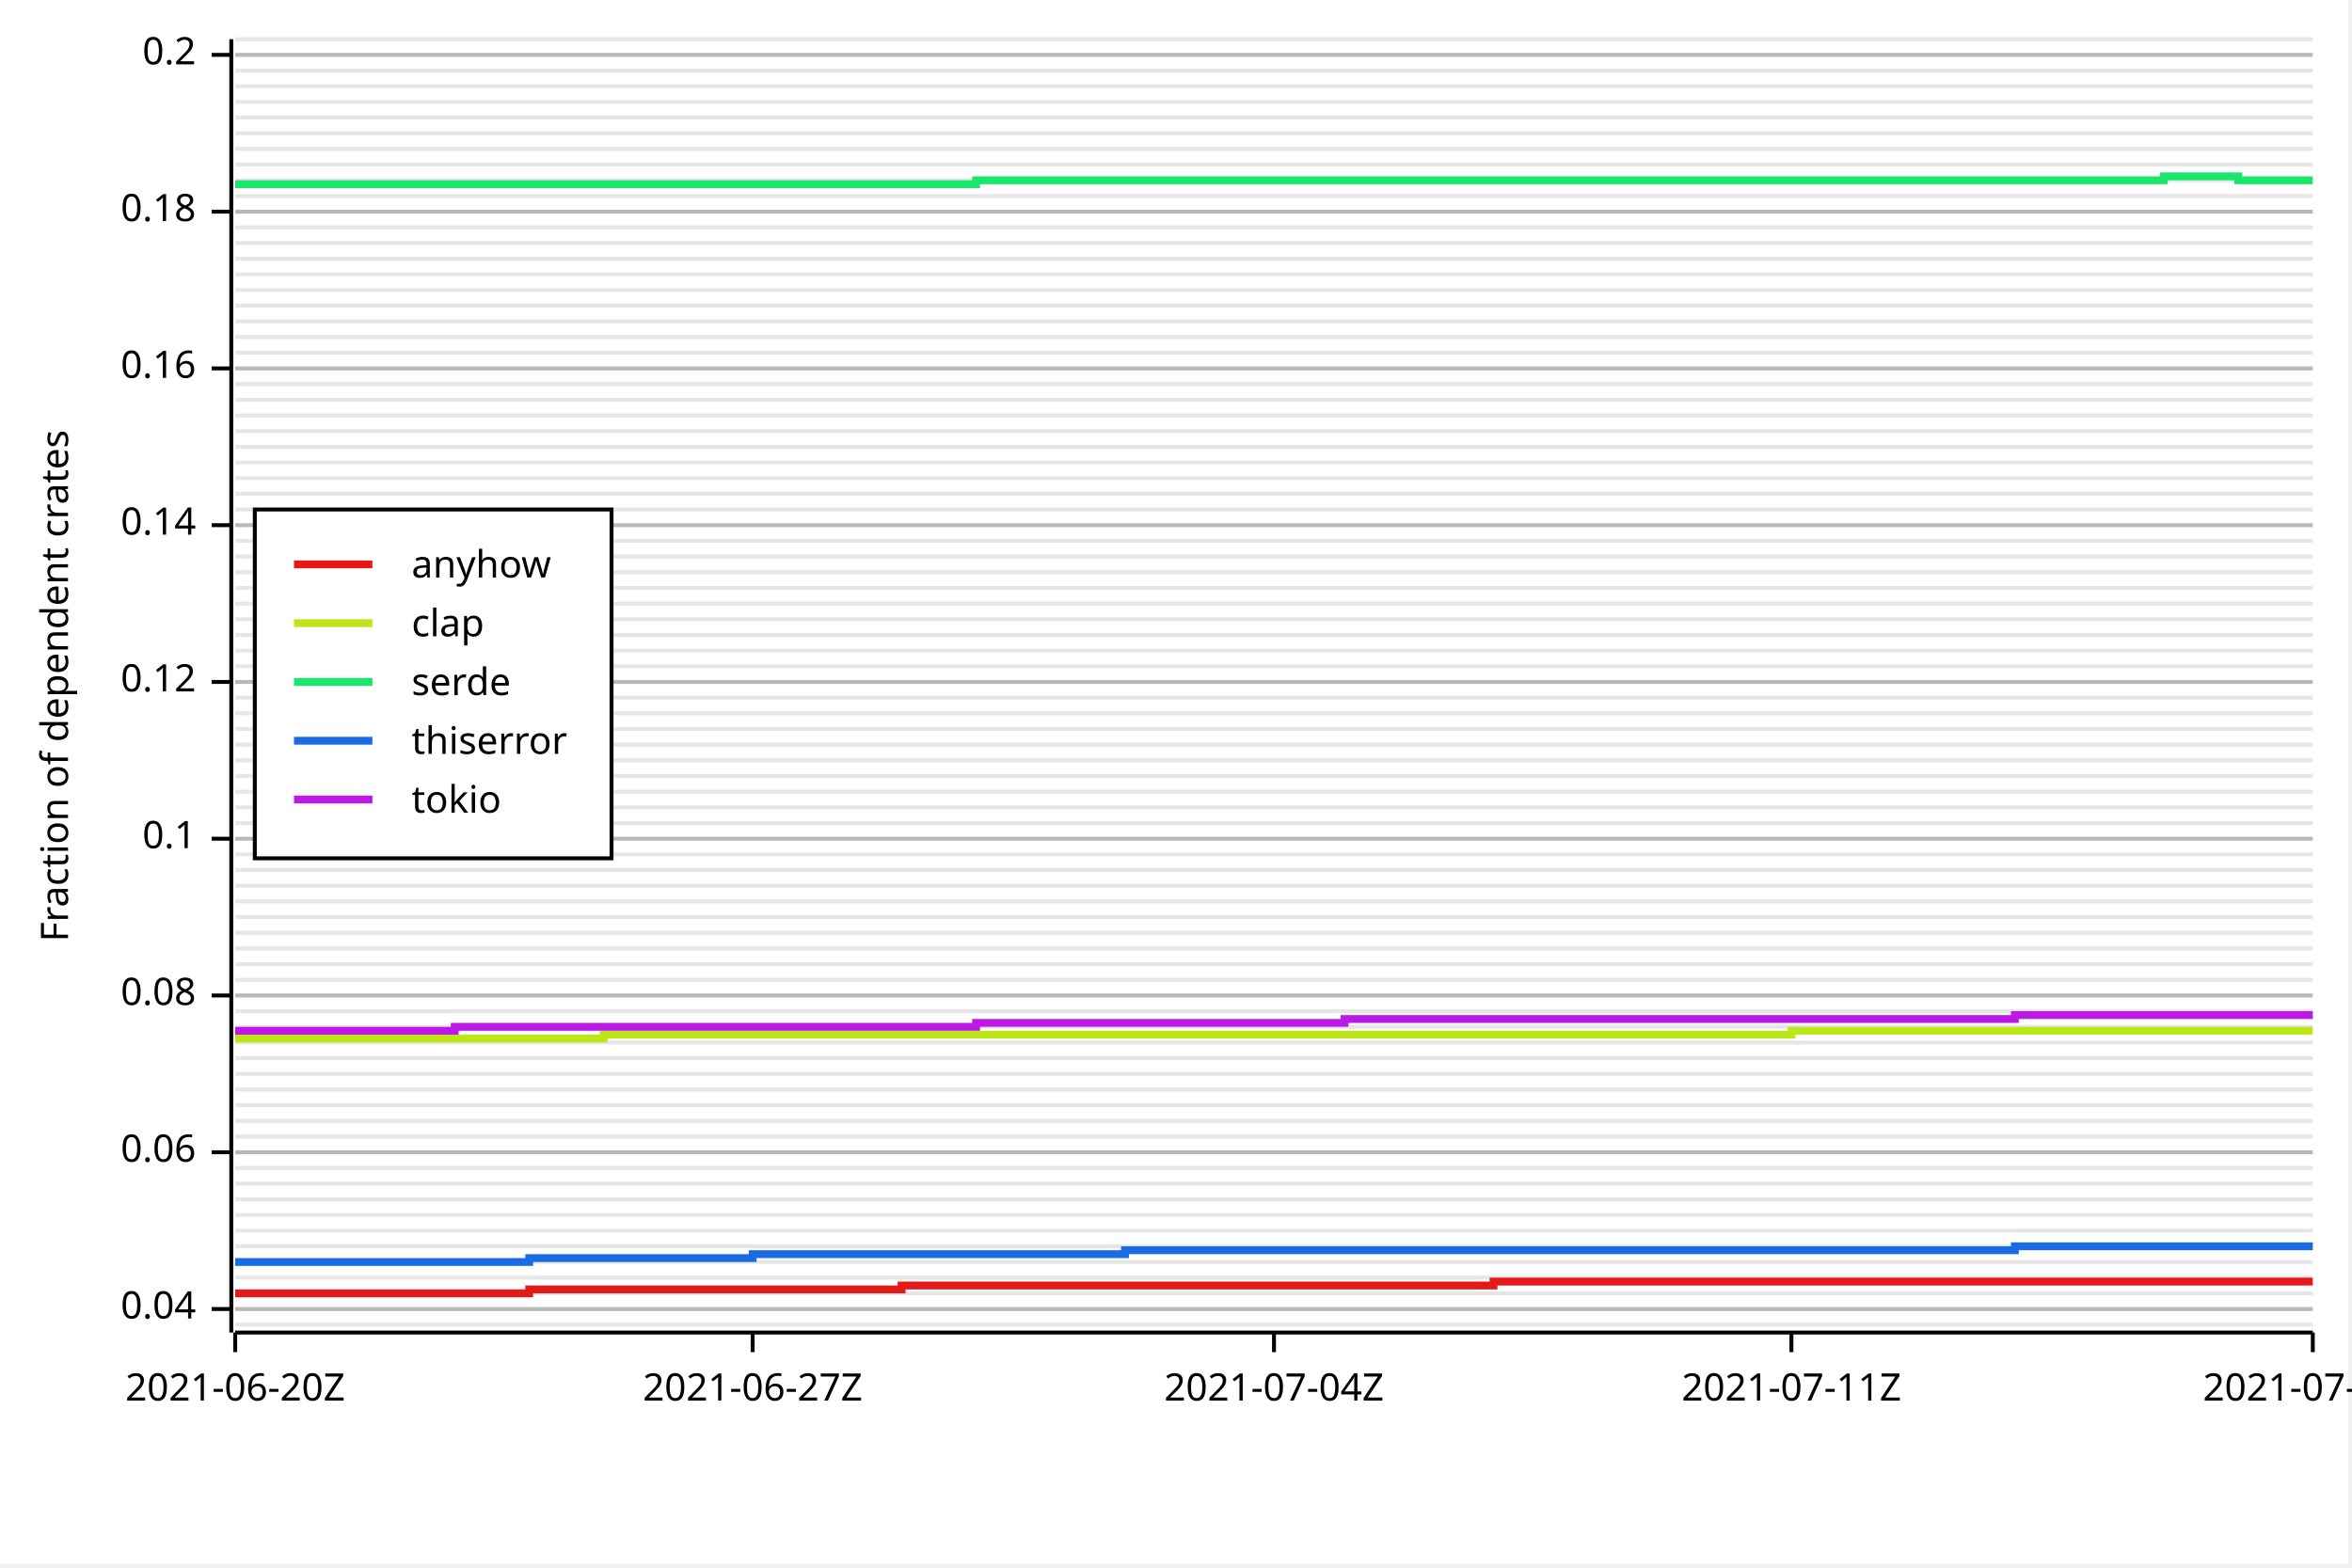
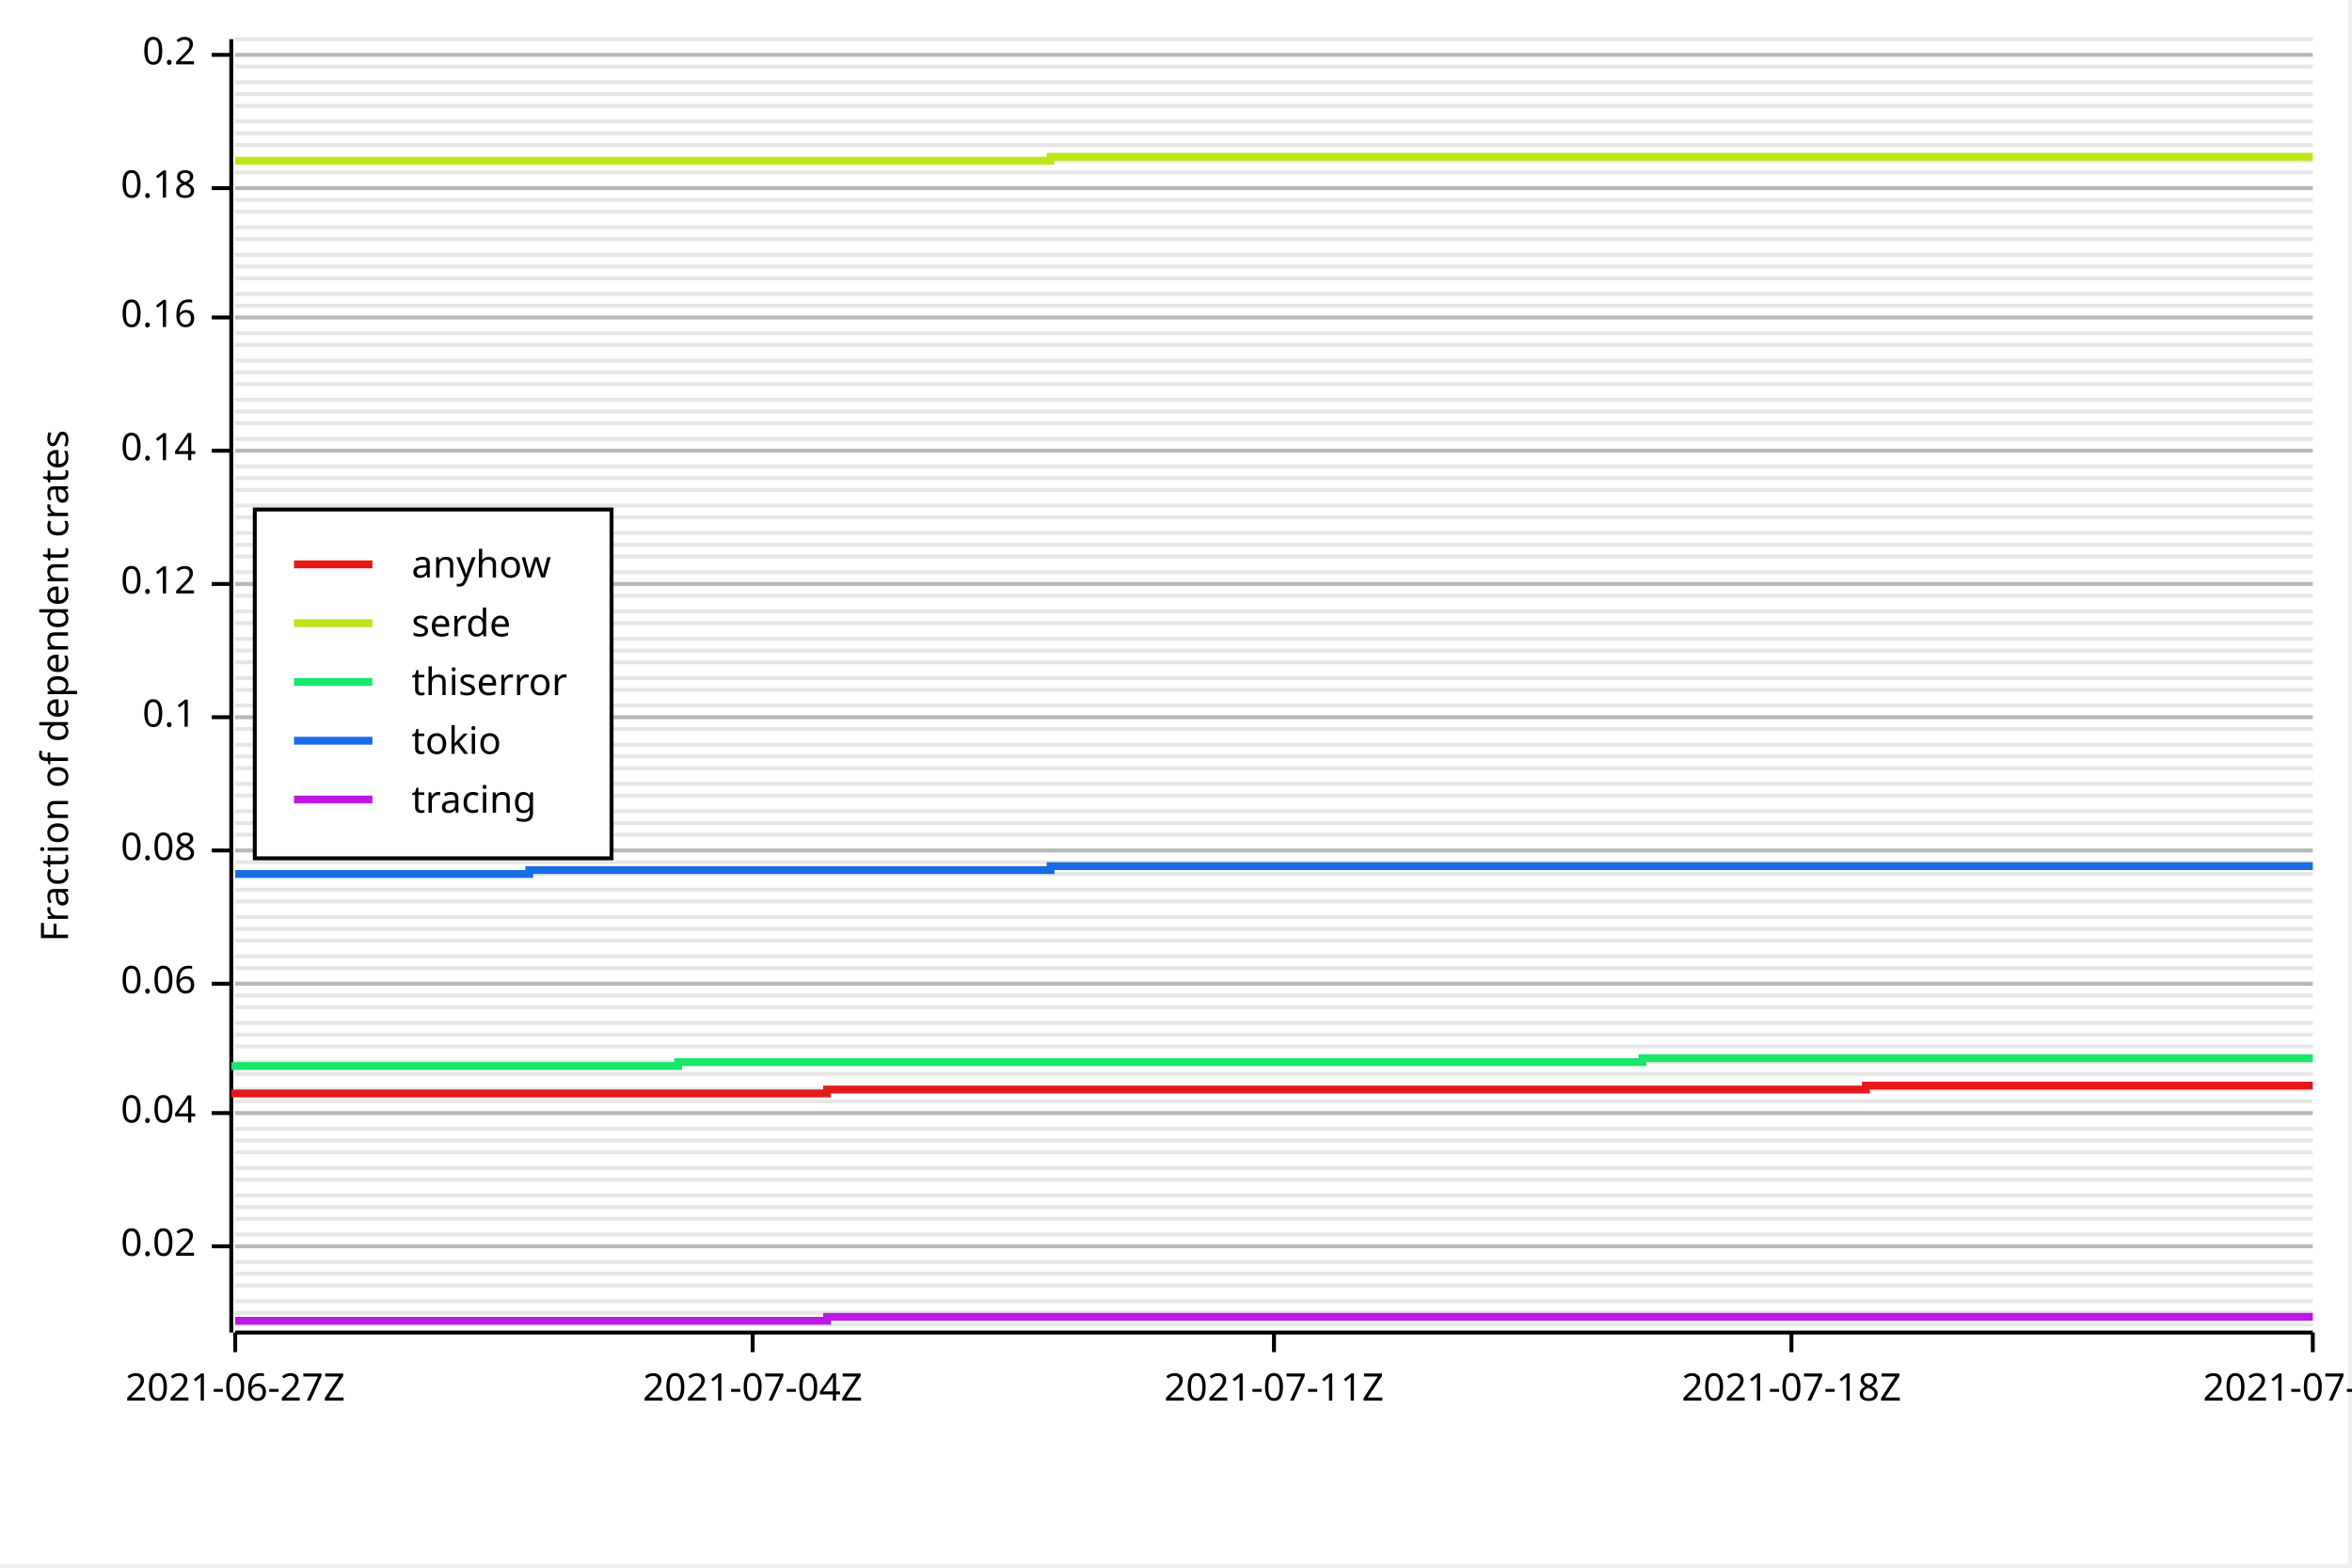
<svg xmlns="http://www.w3.org/2000/svg" width="600" height="400" viewBox="0 0 600 400">
  <rect x="0" y="0" width="599" height="399" opacity="1" fill="#FFFFFF" stroke="none" />
  <line opacity="0.1" stroke="#000000" stroke-width="1" x1="60" y1="338" x2="590" y2="338" />
-   <line opacity="0.1" stroke="#000000" stroke-width="1" x1="60" y1="334" x2="590" y2="334" />
-   <line opacity="0.1" stroke="#000000" stroke-width="1" x1="60" y1="330" x2="590" y2="330" />
-   <line opacity="0.1" stroke="#000000" stroke-width="1" x1="60" y1="326" x2="590" y2="326" />
+   <line opacity="0.1" stroke="#000000" stroke-width="1" x1="60" y1="335" x2="590" y2="335" />
+   <line opacity="0.1" stroke="#000000" stroke-width="1" x1="60" y1="332" x2="590" y2="332" />
+   <line opacity="0.1" stroke="#000000" stroke-width="1" x1="60" y1="328" x2="590" y2="328" />
+   <line opacity="0.1" stroke="#000000" stroke-width="1" x1="60" y1="325" x2="590" y2="325" />
  <line opacity="0.1" stroke="#000000" stroke-width="1" x1="60" y1="322" x2="590" y2="322" />
  <line opacity="0.1" stroke="#000000" stroke-width="1" x1="60" y1="318" x2="590" y2="318" />
-   <line opacity="0.1" stroke="#000000" stroke-width="1" x1="60" y1="314" x2="590" y2="314" />
-   <line opacity="0.1" stroke="#000000" stroke-width="1" x1="60" y1="310" x2="590" y2="310" />
-   <line opacity="0.1" stroke="#000000" stroke-width="1" x1="60" y1="306" x2="590" y2="306" />
-   <line opacity="0.1" stroke="#000000" stroke-width="1" x1="60" y1="302" x2="590" y2="302" />
+   <line opacity="0.1" stroke="#000000" stroke-width="1" x1="60" y1="315" x2="590" y2="315" />
+   <line opacity="0.1" stroke="#000000" stroke-width="1" x1="60" y1="311" x2="590" y2="311" />
+   <line opacity="0.1" stroke="#000000" stroke-width="1" x1="60" y1="308" x2="590" y2="308" />
+   <line opacity="0.1" stroke="#000000" stroke-width="1" x1="60" y1="305" x2="590" y2="305" />
+   <line opacity="0.1" stroke="#000000" stroke-width="1" x1="60" y1="301" x2="590" y2="301" />
  <line opacity="0.1" stroke="#000000" stroke-width="1" x1="60" y1="298" x2="590" y2="298" />
  <line opacity="0.1" stroke="#000000" stroke-width="1" x1="60" y1="294" x2="590" y2="294" />
-   <line opacity="0.1" stroke="#000000" stroke-width="1" x1="60" y1="290" x2="590" y2="290" />
-   <line opacity="0.1" stroke="#000000" stroke-width="1" x1="60" y1="286" x2="590" y2="286" />
-   <line opacity="0.1" stroke="#000000" stroke-width="1" x1="60" y1="282" x2="590" y2="282" />
+   <line opacity="0.1" stroke="#000000" stroke-width="1" x1="60" y1="291" x2="590" y2="291" />
+   <line opacity="0.1" stroke="#000000" stroke-width="1" x1="60" y1="288" x2="590" y2="288" />
+   <line opacity="0.1" stroke="#000000" stroke-width="1" x1="60" y1="284" x2="590" y2="284" />
+   <line opacity="0.1" stroke="#000000" stroke-width="1" x1="60" y1="281" x2="590" y2="281" />
  <line opacity="0.1" stroke="#000000" stroke-width="1" x1="60" y1="278" x2="590" y2="278" />
  <line opacity="0.1" stroke="#000000" stroke-width="1" x1="60" y1="274" x2="590" y2="274" />
-   <line opacity="0.1" stroke="#000000" stroke-width="1" x1="60" y1="270" x2="590" y2="270" />
-   <line opacity="0.1" stroke="#000000" stroke-width="1" x1="60" y1="266" x2="590" y2="266" />
-   <line opacity="0.1" stroke="#000000" stroke-width="1" x1="60" y1="262" x2="590" y2="262" />
-   <line opacity="0.1" stroke="#000000" stroke-width="1" x1="60" y1="258" x2="590" y2="258" />
+   <line opacity="0.1" stroke="#000000" stroke-width="1" x1="60" y1="271" x2="590" y2="271" />
+   <line opacity="0.1" stroke="#000000" stroke-width="1" x1="60" y1="267" x2="590" y2="267" />
+   <line opacity="0.1" stroke="#000000" stroke-width="1" x1="60" y1="264" x2="590" y2="264" />
+   <line opacity="0.1" stroke="#000000" stroke-width="1" x1="60" y1="261" x2="590" y2="261" />
+   <line opacity="0.1" stroke="#000000" stroke-width="1" x1="60" y1="257" x2="590" y2="257" />
  <line opacity="0.1" stroke="#000000" stroke-width="1" x1="60" y1="254" x2="590" y2="254" />
-   <line opacity="0.1" stroke="#000000" stroke-width="1" x1="60" y1="250" x2="590" y2="250" />
-   <line opacity="0.1" stroke="#000000" stroke-width="1" x1="60" y1="246" x2="590" y2="246" />
-   <line opacity="0.1" stroke="#000000" stroke-width="1" x1="60" y1="242" x2="590" y2="242" />
-   <line opacity="0.1" stroke="#000000" stroke-width="1" x1="60" y1="238" x2="590" y2="238" />
+   <line opacity="0.1" stroke="#000000" stroke-width="1" x1="60" y1="251" x2="590" y2="251" />
+   <line opacity="0.1" stroke="#000000" stroke-width="1" x1="60" y1="247" x2="590" y2="247" />
+   <line opacity="0.1" stroke="#000000" stroke-width="1" x1="60" y1="244" x2="590" y2="244" />
+   <line opacity="0.1" stroke="#000000" stroke-width="1" x1="60" y1="240" x2="590" y2="240" />
+   <line opacity="0.1" stroke="#000000" stroke-width="1" x1="60" y1="237" x2="590" y2="237" />
  <line opacity="0.1" stroke="#000000" stroke-width="1" x1="60" y1="234" x2="590" y2="234" />
  <line opacity="0.1" stroke="#000000" stroke-width="1" x1="60" y1="230" x2="590" y2="230" />
-   <line opacity="0.1" stroke="#000000" stroke-width="1" x1="60" y1="226" x2="590" y2="226" />
-   <line opacity="0.1" stroke="#000000" stroke-width="1" x1="60" y1="222" x2="590" y2="222" />
-   <line opacity="0.1" stroke="#000000" stroke-width="1" x1="60" y1="218" x2="590" y2="218" />
-   <line opacity="0.1" stroke="#000000" stroke-width="1" x1="60" y1="214" x2="590" y2="214" />
+   <line opacity="0.1" stroke="#000000" stroke-width="1" x1="60" y1="227" x2="590" y2="227" />
+   <line opacity="0.1" stroke="#000000" stroke-width="1" x1="60" y1="223" x2="590" y2="223" />
+   <line opacity="0.1" stroke="#000000" stroke-width="1" x1="60" y1="220" x2="590" y2="220" />
+   <line opacity="0.1" stroke="#000000" stroke-width="1" x1="60" y1="217" x2="590" y2="217" />
+   <line opacity="0.1" stroke="#000000" stroke-width="1" x1="60" y1="213" x2="590" y2="213" />
  <line opacity="0.1" stroke="#000000" stroke-width="1" x1="60" y1="210" x2="590" y2="210" />
-   <line opacity="0.1" stroke="#000000" stroke-width="1" x1="60" y1="206" x2="590" y2="206" />
-   <line opacity="0.1" stroke="#000000" stroke-width="1" x1="60" y1="202" x2="590" y2="202" />
-   <line opacity="0.1" stroke="#000000" stroke-width="1" x1="60" y1="198" x2="590" y2="198" />
-   <line opacity="0.1" stroke="#000000" stroke-width="1" x1="60" y1="194" x2="590" y2="194" />
+   <line opacity="0.1" stroke="#000000" stroke-width="1" x1="60" y1="207" x2="590" y2="207" />
+   <line opacity="0.1" stroke="#000000" stroke-width="1" x1="60" y1="203" x2="590" y2="203" />
+   <line opacity="0.1" stroke="#000000" stroke-width="1" x1="60" y1="200" x2="590" y2="200" />
+   <line opacity="0.1" stroke="#000000" stroke-width="1" x1="60" y1="196" x2="590" y2="196" />
+   <line opacity="0.1" stroke="#000000" stroke-width="1" x1="60" y1="193" x2="590" y2="193" />
  <line opacity="0.1" stroke="#000000" stroke-width="1" x1="60" y1="190" x2="590" y2="190" />
  <line opacity="0.1" stroke="#000000" stroke-width="1" x1="60" y1="186" x2="590" y2="186" />
-   <line opacity="0.1" stroke="#000000" stroke-width="1" x1="60" y1="182" x2="590" y2="182" />
-   <line opacity="0.1" stroke="#000000" stroke-width="1" x1="60" y1="178" x2="590" y2="178" />
-   <line opacity="0.1" stroke="#000000" stroke-width="1" x1="60" y1="174" x2="590" y2="174" />
-   <line opacity="0.1" stroke="#000000" stroke-width="1" x1="60" y1="170" x2="590" y2="170" />
+   <line opacity="0.1" stroke="#000000" stroke-width="1" x1="60" y1="183" x2="590" y2="183" />
+   <line opacity="0.1" stroke="#000000" stroke-width="1" x1="60" y1="180" x2="590" y2="180" />
+   <line opacity="0.1" stroke="#000000" stroke-width="1" x1="60" y1="176" x2="590" y2="176" />
+   <line opacity="0.1" stroke="#000000" stroke-width="1" x1="60" y1="173" x2="590" y2="173" />
+   <line opacity="0.1" stroke="#000000" stroke-width="1" x1="60" y1="169" x2="590" y2="169" />
  <line opacity="0.1" stroke="#000000" stroke-width="1" x1="60" y1="166" x2="590" y2="166" />
-   <line opacity="0.1" stroke="#000000" stroke-width="1" x1="60" y1="162" x2="590" y2="162" />
-   <line opacity="0.1" stroke="#000000" stroke-width="1" x1="60" y1="158" x2="590" y2="158" />
-   <line opacity="0.1" stroke="#000000" stroke-width="1" x1="60" y1="154" x2="590" y2="154" />
-   <line opacity="0.1" stroke="#000000" stroke-width="1" x1="60" y1="150" x2="590" y2="150" />
+   <line opacity="0.1" stroke="#000000" stroke-width="1" x1="60" y1="163" x2="590" y2="163" />
+   <line opacity="0.1" stroke="#000000" stroke-width="1" x1="60" y1="159" x2="590" y2="159" />
+   <line opacity="0.1" stroke="#000000" stroke-width="1" x1="60" y1="156" x2="590" y2="156" />
+   <line opacity="0.1" stroke="#000000" stroke-width="1" x1="60" y1="152" x2="590" y2="152" />
+   <line opacity="0.1" stroke="#000000" stroke-width="1" x1="60" y1="149" x2="590" y2="149" />
  <line opacity="0.1" stroke="#000000" stroke-width="1" x1="60" y1="146" x2="590" y2="146" />
  <line opacity="0.1" stroke="#000000" stroke-width="1" x1="60" y1="142" x2="590" y2="142" />
-   <line opacity="0.1" stroke="#000000" stroke-width="1" x1="60" y1="138" x2="590" y2="138" />
-   <line opacity="0.1" stroke="#000000" stroke-width="1" x1="60" y1="134" x2="590" y2="134" />
-   <line opacity="0.1" stroke="#000000" stroke-width="1" x1="60" y1="130" x2="590" y2="130" />
-   <line opacity="0.1" stroke="#000000" stroke-width="1" x1="60" y1="126" x2="590" y2="126" />
+   <line opacity="0.1" stroke="#000000" stroke-width="1" x1="60" y1="139" x2="590" y2="139" />
+   <line opacity="0.1" stroke="#000000" stroke-width="1" x1="60" y1="136" x2="590" y2="136" />
+   <line opacity="0.1" stroke="#000000" stroke-width="1" x1="60" y1="132" x2="590" y2="132" />
+   <line opacity="0.1" stroke="#000000" stroke-width="1" x1="60" y1="129" x2="590" y2="129" />
+   <line opacity="0.1" stroke="#000000" stroke-width="1" x1="60" y1="125" x2="590" y2="125" />
  <line opacity="0.1" stroke="#000000" stroke-width="1" x1="60" y1="122" x2="590" y2="122" />
-   <line opacity="0.1" stroke="#000000" stroke-width="1" x1="60" y1="118" x2="590" y2="118" />
-   <line opacity="0.1" stroke="#000000" stroke-width="1" x1="60" y1="114" x2="590" y2="114" />
-   <line opacity="0.1" stroke="#000000" stroke-width="1" x1="60" y1="110" x2="590" y2="110" />
-   <line opacity="0.1" stroke="#000000" stroke-width="1" x1="60" y1="106" x2="590" y2="106" />
+   <line opacity="0.1" stroke="#000000" stroke-width="1" x1="60" y1="119" x2="590" y2="119" />
+   <line opacity="0.1" stroke="#000000" stroke-width="1" x1="60" y1="115" x2="590" y2="115" />
+   <line opacity="0.1" stroke="#000000" stroke-width="1" x1="60" y1="112" x2="590" y2="112" />
+   <line opacity="0.1" stroke="#000000" stroke-width="1" x1="60" y1="108" x2="590" y2="108" />
+   <line opacity="0.1" stroke="#000000" stroke-width="1" x1="60" y1="105" x2="590" y2="105" />
  <line opacity="0.1" stroke="#000000" stroke-width="1" x1="60" y1="102" x2="590" y2="102" />
  <line opacity="0.1" stroke="#000000" stroke-width="1" x1="60" y1="98" x2="590" y2="98" />
-   <line opacity="0.1" stroke="#000000" stroke-width="1" x1="60" y1="94" x2="590" y2="94" />
-   <line opacity="0.1" stroke="#000000" stroke-width="1" x1="60" y1="90" x2="590" y2="90" />
-   <line opacity="0.1" stroke="#000000" stroke-width="1" x1="60" y1="86" x2="590" y2="86" />
-   <line opacity="0.1" stroke="#000000" stroke-width="1" x1="60" y1="82" x2="590" y2="82" />
+   <line opacity="0.1" stroke="#000000" stroke-width="1" x1="60" y1="95" x2="590" y2="95" />
+   <line opacity="0.1" stroke="#000000" stroke-width="1" x1="60" y1="92" x2="590" y2="92" />
+   <line opacity="0.1" stroke="#000000" stroke-width="1" x1="60" y1="88" x2="590" y2="88" />
+   <line opacity="0.1" stroke="#000000" stroke-width="1" x1="60" y1="85" x2="590" y2="85" />
+   <line opacity="0.1" stroke="#000000" stroke-width="1" x1="60" y1="81" x2="590" y2="81" />
  <line opacity="0.1" stroke="#000000" stroke-width="1" x1="60" y1="78" x2="590" y2="78" />
-   <line opacity="0.1" stroke="#000000" stroke-width="1" x1="60" y1="74" x2="590" y2="74" />
-   <line opacity="0.1" stroke="#000000" stroke-width="1" x1="60" y1="70" x2="590" y2="70" />
-   <line opacity="0.1" stroke="#000000" stroke-width="1" x1="60" y1="66" x2="590" y2="66" />
-   <line opacity="0.1" stroke="#000000" stroke-width="1" x1="60" y1="62" x2="590" y2="62" />
+   <line opacity="0.1" stroke="#000000" stroke-width="1" x1="60" y1="75" x2="590" y2="75" />
+   <line opacity="0.1" stroke="#000000" stroke-width="1" x1="60" y1="71" x2="590" y2="71" />
+   <line opacity="0.1" stroke="#000000" stroke-width="1" x1="60" y1="68" x2="590" y2="68" />
+   <line opacity="0.1" stroke="#000000" stroke-width="1" x1="60" y1="65" x2="590" y2="65" />
+   <line opacity="0.1" stroke="#000000" stroke-width="1" x1="60" y1="61" x2="590" y2="61" />
  <line opacity="0.1" stroke="#000000" stroke-width="1" x1="60" y1="58" x2="590" y2="58" />
  <line opacity="0.1" stroke="#000000" stroke-width="1" x1="60" y1="54" x2="590" y2="54" />
-   <line opacity="0.1" stroke="#000000" stroke-width="1" x1="60" y1="50" x2="590" y2="50" />
-   <line opacity="0.1" stroke="#000000" stroke-width="1" x1="60" y1="46" x2="590" y2="46" />
-   <line opacity="0.1" stroke="#000000" stroke-width="1" x1="60" y1="42" x2="590" y2="42" />
-   <line opacity="0.1" stroke="#000000" stroke-width="1" x1="60" y1="38" x2="590" y2="38" />
+   <line opacity="0.1" stroke="#000000" stroke-width="1" x1="60" y1="51" x2="590" y2="51" />
+   <line opacity="0.1" stroke="#000000" stroke-width="1" x1="60" y1="48" x2="590" y2="48" />
+   <line opacity="0.1" stroke="#000000" stroke-width="1" x1="60" y1="44" x2="590" y2="44" />
+   <line opacity="0.1" stroke="#000000" stroke-width="1" x1="60" y1="41" x2="590" y2="41" />
+   <line opacity="0.1" stroke="#000000" stroke-width="1" x1="60" y1="37" x2="590" y2="37" />
  <line opacity="0.1" stroke="#000000" stroke-width="1" x1="60" y1="34" x2="590" y2="34" />
-   <line opacity="0.1" stroke="#000000" stroke-width="1" x1="60" y1="30" x2="590" y2="30" />
-   <line opacity="0.1" stroke="#000000" stroke-width="1" x1="60" y1="26" x2="590" y2="26" />
-   <line opacity="0.1" stroke="#000000" stroke-width="1" x1="60" y1="22" x2="590" y2="22" />
-   <line opacity="0.1" stroke="#000000" stroke-width="1" x1="60" y1="18" x2="590" y2="18" />
+   <line opacity="0.1" stroke="#000000" stroke-width="1" x1="60" y1="31" x2="590" y2="31" />
+   <line opacity="0.1" stroke="#000000" stroke-width="1" x1="60" y1="27" x2="590" y2="27" />
+   <line opacity="0.1" stroke="#000000" stroke-width="1" x1="60" y1="24" x2="590" y2="24" />
+   <line opacity="0.1" stroke="#000000" stroke-width="1" x1="60" y1="21" x2="590" y2="21" />
+   <line opacity="0.1" stroke="#000000" stroke-width="1" x1="60" y1="17" x2="590" y2="17" />
  <line opacity="0.1" stroke="#000000" stroke-width="1" x1="60" y1="14" x2="590" y2="14" />
  <line opacity="0.1" stroke="#000000" stroke-width="1" x1="60" y1="10" x2="590" y2="10" />
  <text x="10" y="175" dy="0.76em" text-anchor="middle" font-family="sans-serif" font-size="9.677" opacity="1" fill="#000000" transform="rotate(270, 10, 175)">
Fraction of dependent crates
</text>
-   <line opacity="0.2" stroke="#000000" stroke-width="1" x1="60" y1="334" x2="590" y2="334" />
-   <line opacity="0.2" stroke="#000000" stroke-width="1" x1="60" y1="294" x2="590" y2="294" />
-   <line opacity="0.2" stroke="#000000" stroke-width="1" x1="60" y1="254" x2="590" y2="254" />
-   <line opacity="0.2" stroke="#000000" stroke-width="1" x1="60" y1="214" x2="590" y2="214" />
-   <line opacity="0.2" stroke="#000000" stroke-width="1" x1="60" y1="174" x2="590" y2="174" />
-   <line opacity="0.2" stroke="#000000" stroke-width="1" x1="60" y1="134" x2="590" y2="134" />
-   <line opacity="0.2" stroke="#000000" stroke-width="1" x1="60" y1="94" x2="590" y2="94" />
-   <line opacity="0.2" stroke="#000000" stroke-width="1" x1="60" y1="54" x2="590" y2="54" />
+   <line opacity="0.2" stroke="#000000" stroke-width="1" x1="60" y1="318" x2="590" y2="318" />
+   <line opacity="0.2" stroke="#000000" stroke-width="1" x1="60" y1="284" x2="590" y2="284" />
+   <line opacity="0.2" stroke="#000000" stroke-width="1" x1="60" y1="251" x2="590" y2="251" />
+   <line opacity="0.2" stroke="#000000" stroke-width="1" x1="60" y1="217" x2="590" y2="217" />
+   <line opacity="0.2" stroke="#000000" stroke-width="1" x1="60" y1="183" x2="590" y2="183" />
+   <line opacity="0.2" stroke="#000000" stroke-width="1" x1="60" y1="149" x2="590" y2="149" />
+   <line opacity="0.2" stroke="#000000" stroke-width="1" x1="60" y1="115" x2="590" y2="115" />
+   <line opacity="0.2" stroke="#000000" stroke-width="1" x1="60" y1="81" x2="590" y2="81" />
+   <line opacity="0.2" stroke="#000000" stroke-width="1" x1="60" y1="48" x2="590" y2="48" />
  <line opacity="0.2" stroke="#000000" stroke-width="1" x1="60" y1="14" x2="590" y2="14" />
  <polyline fill="none" opacity="1" stroke="#000000" stroke-width="1" points="59,10 59,340 " />
-   <text x="50" y="334" dy="0.5ex" text-anchor="end" font-family="sans-serif" font-size="9.677" opacity="1" fill="#000000">
+   <text x="50" y="318" dy="0.5ex" text-anchor="end" font-family="sans-serif" font-size="9.677" opacity="1" fill="#000000">
+ 0.02
+ </text>
+   <polyline fill="none" opacity="1" stroke="#000000" stroke-width="1" points="54,318 59,318 " />
+   <text x="50" y="284" dy="0.5ex" text-anchor="end" font-family="sans-serif" font-size="9.677" opacity="1" fill="#000000">
0.04
</text>
-   <polyline fill="none" opacity="1" stroke="#000000" stroke-width="1" points="54,334 59,334 " />
-   <text x="50" y="294" dy="0.5ex" text-anchor="end" font-family="sans-serif" font-size="9.677" opacity="1" fill="#000000">
+   <polyline fill="none" opacity="1" stroke="#000000" stroke-width="1" points="54,284 59,284 " />
+   <text x="50" y="251" dy="0.5ex" text-anchor="end" font-family="sans-serif" font-size="9.677" opacity="1" fill="#000000">
0.06
</text>
-   <polyline fill="none" opacity="1" stroke="#000000" stroke-width="1" points="54,294 59,294 " />
-   <text x="50" y="254" dy="0.5ex" text-anchor="end" font-family="sans-serif" font-size="9.677" opacity="1" fill="#000000">
+   <polyline fill="none" opacity="1" stroke="#000000" stroke-width="1" points="54,251 59,251 " />
+   <text x="50" y="217" dy="0.5ex" text-anchor="end" font-family="sans-serif" font-size="9.677" opacity="1" fill="#000000">
0.08
</text>
-   <polyline fill="none" opacity="1" stroke="#000000" stroke-width="1" points="54,254 59,254 " />
-   <text x="50" y="214" dy="0.5ex" text-anchor="end" font-family="sans-serif" font-size="9.677" opacity="1" fill="#000000">
+   <polyline fill="none" opacity="1" stroke="#000000" stroke-width="1" points="54,217 59,217 " />
+   <text x="50" y="183" dy="0.5ex" text-anchor="end" font-family="sans-serif" font-size="9.677" opacity="1" fill="#000000">
0.1
</text>
-   <polyline fill="none" opacity="1" stroke="#000000" stroke-width="1" points="54,214 59,214 " />
-   <text x="50" y="174" dy="0.5ex" text-anchor="end" font-family="sans-serif" font-size="9.677" opacity="1" fill="#000000">
+   <polyline fill="none" opacity="1" stroke="#000000" stroke-width="1" points="54,183 59,183 " />
+   <text x="50" y="149" dy="0.5ex" text-anchor="end" font-family="sans-serif" font-size="9.677" opacity="1" fill="#000000">
0.12
</text>
-   <polyline fill="none" opacity="1" stroke="#000000" stroke-width="1" points="54,174 59,174 " />
-   <text x="50" y="134" dy="0.5ex" text-anchor="end" font-family="sans-serif" font-size="9.677" opacity="1" fill="#000000">
+   <polyline fill="none" opacity="1" stroke="#000000" stroke-width="1" points="54,149 59,149 " />
+   <text x="50" y="115" dy="0.5ex" text-anchor="end" font-family="sans-serif" font-size="9.677" opacity="1" fill="#000000">
0.14
</text>
-   <polyline fill="none" opacity="1" stroke="#000000" stroke-width="1" points="54,134 59,134 " />
-   <text x="50" y="94" dy="0.5ex" text-anchor="end" font-family="sans-serif" font-size="9.677" opacity="1" fill="#000000">
+   <polyline fill="none" opacity="1" stroke="#000000" stroke-width="1" points="54,115 59,115 " />
+   <text x="50" y="81" dy="0.5ex" text-anchor="end" font-family="sans-serif" font-size="9.677" opacity="1" fill="#000000">
0.16
</text>
-   <polyline fill="none" opacity="1" stroke="#000000" stroke-width="1" points="54,94 59,94 " />
-   <text x="50" y="54" dy="0.5ex" text-anchor="end" font-family="sans-serif" font-size="9.677" opacity="1" fill="#000000">
+   <polyline fill="none" opacity="1" stroke="#000000" stroke-width="1" points="54,81 59,81 " />
+   <text x="50" y="48" dy="0.5ex" text-anchor="end" font-family="sans-serif" font-size="9.677" opacity="1" fill="#000000">
0.18
</text>
-   <polyline fill="none" opacity="1" stroke="#000000" stroke-width="1" points="54,54 59,54 " />
+   <polyline fill="none" opacity="1" stroke="#000000" stroke-width="1" points="54,48 59,48 " />
  <text x="50" y="14" dy="0.5ex" text-anchor="end" font-family="sans-serif" font-size="9.677" opacity="1" fill="#000000">
0.2
</text>
  <polyline fill="none" opacity="1" stroke="#000000" stroke-width="1" points="54,14 59,14 " />
  <polyline fill="none" opacity="1" stroke="#000000" stroke-width="1" points="60,340 590,340 " />
  <text x="60" y="350" dy="0.76em" text-anchor="middle" font-family="sans-serif" font-size="9.677" opacity="1" fill="#000000">
- 2021-06-20Z
+ 2021-06-27Z
</text>
  <polyline fill="none" opacity="1" stroke="#000000" stroke-width="1" points="60,340 60,345 " />
  <text x="192" y="350" dy="0.76em" text-anchor="middle" font-family="sans-serif" font-size="9.677" opacity="1" fill="#000000">
- 2021-06-27Z
+ 2021-07-04Z
</text>
  <polyline fill="none" opacity="1" stroke="#000000" stroke-width="1" points="192,340 192,345 " />
  <text x="325" y="350" dy="0.76em" text-anchor="middle" font-family="sans-serif" font-size="9.677" opacity="1" fill="#000000">
- 2021-07-04Z
+ 2021-07-11Z
</text>
  <polyline fill="none" opacity="1" stroke="#000000" stroke-width="1" points="325,340 325,345 " />
  <text x="457" y="350" dy="0.76em" text-anchor="middle" font-family="sans-serif" font-size="9.677" opacity="1" fill="#000000">
- 2021-07-11Z
+ 2021-07-18Z
</text>
  <polyline fill="none" opacity="1" stroke="#000000" stroke-width="1" points="457,340 457,345 " />
  <text x="590" y="350" dy="0.76em" text-anchor="middle" font-family="sans-serif" font-size="9.677" opacity="1" fill="#000000">
- 2021-07-18Z
+ 2021-07-25Z
</text>
  <polyline fill="none" opacity="1" stroke="#000000" stroke-width="1" points="590,340 590,345 " />
-   <polyline fill="none" opacity="1" stroke="#E61919" stroke-width="2" points="60,330 60,330 78,330 78,330 97,330 97,330 116,330 116,330 135,330 135,329 154,329 154,329 173,329 173,329 192,329 192,329 211,329 211,329 230,329 230,328 249,328 249,328 268,328 268,328 287,328 287,328 306,328 306,328 325,328 325,328 343,328 343,328 362,328 362,328 381,328 381,327 400,327 400,327 419,327 419,327 438,327 438,327 457,327 457,327 476,327 476,327 495,327 495,327 514,327 514,327 533,327 533,327 552,327 552,327 571,327 571,327 590,327 " />
-   <polyline fill="none" opacity="1" stroke="#BDE619" stroke-width="2" points="60,265 60,265 78,265 78,265 97,265 97,265 116,265 116,265 135,265 135,265 154,265 154,264 173,264 173,264 192,264 192,264 211,264 211,264 230,264 230,264 249,264 249,264 268,264 268,264 287,264 287,264 306,264 306,264 325,264 325,264 343,264 343,264 362,264 362,264 381,264 381,264 400,264 400,264 419,264 419,264 438,264 438,264 457,264 457,263 476,263 476,263 495,263 495,263 514,263 514,263 533,263 533,263 552,263 552,263 571,263 571,263 590,263 " />
-   <polyline fill="none" opacity="1" stroke="#19E66B" stroke-width="2" points="60,47 60,47 78,47 78,47 97,47 97,47 116,47 116,47 135,47 135,47 154,47 154,47 173,47 173,47 192,47 192,47 211,47 211,47 230,47 230,47 249,47 249,46 268,46 268,46 287,46 287,46 306,46 306,46 325,46 325,46 343,46 343,46 362,46 362,46 381,46 381,46 400,46 400,46 419,46 419,46 438,46 438,46 457,46 457,46 476,46 476,46 495,46 495,46 514,46 514,46 533,46 533,46 552,46 552,45 571,45 571,46 590,46 " />
-   <polyline fill="none" opacity="1" stroke="#196BE6" stroke-width="2" points="60,322 60,322 78,322 78,322 97,322 97,322 116,322 116,322 135,322 135,321 154,321 154,321 173,321 173,321 192,321 192,320 211,320 211,320 230,320 230,320 249,320 249,320 268,320 268,320 287,320 287,319 306,319 306,319 325,319 325,319 343,319 343,319 362,319 362,319 381,319 381,319 400,319 400,319 419,319 419,319 438,319 438,319 457,319 457,319 476,319 476,319 495,319 495,319 514,319 514,318 533,318 533,318 552,318 552,318 571,318 571,318 590,318 " />
-   <polyline fill="none" opacity="1" stroke="#BD19E6" stroke-width="2" points="60,263 60,263 78,263 78,263 97,263 97,263 116,263 116,262 135,262 135,262 154,262 154,262 173,262 173,262 192,262 192,262 211,262 211,262 230,262 230,262 249,262 249,261 268,261 268,261 287,261 287,261 306,261 306,261 325,261 325,261 343,261 343,260 362,260 362,260 381,260 381,260 400,260 400,260 419,260 419,260 438,260 438,260 457,260 457,260 476,260 476,260 495,260 495,260 514,260 514,259 533,259 533,259 552,259 552,259 571,259 571,259 590,259 " />
+   <polyline fill="none" opacity="1" stroke="#E61919" stroke-width="2" points="60,280 60,279 78,279 78,279 97,279 97,279 116,279 116,279 135,279 135,279 154,279 154,279 173,279 173,279 192,279 192,279 211,279 211,278 230,278 230,278 249,278 249,278 268,278 268,278 287,278 287,278 306,278 306,278 325,278 325,278 343,278 343,278 362,278 362,278 381,278 381,278 400,278 400,278 419,278 419,278 438,278 438,278 457,278 457,278 476,278 476,277 495,277 495,277 514,277 514,277 533,277 533,277 552,277 552,277 571,277 571,277 590,277 " />
+   <polyline fill="none" opacity="1" stroke="#BDE619" stroke-width="2" points="60,41 60,41 78,41 78,41 97,41 97,41 116,41 116,41 135,41 135,41 154,41 154,41 173,41 173,41 192,41 192,41 211,41 211,41 230,41 230,41 249,41 249,41 268,41 268,40 287,40 287,40 306,40 306,40 325,40 325,40 343,40 343,40 362,40 362,40 381,40 381,40 400,40 400,40 419,40 419,40 438,40 438,40 457,40 457,40 476,40 476,40 495,40 495,40 514,40 514,40 533,40 533,40 552,40 552,40 571,40 571,40 590,40 " />
+   <polyline fill="none" opacity="1" stroke="#19E66B" stroke-width="2" points="60,273 60,272 78,272 78,272 97,272 97,272 116,272 116,272 135,272 135,272 154,272 154,272 173,272 173,271 192,271 192,271 211,271 211,271 230,271 230,271 249,271 249,271 268,271 268,271 287,271 287,271 306,271 306,271 325,271 325,271 343,271 343,271 362,271 362,271 381,271 381,271 400,271 400,271 419,271 419,270 438,270 438,270 457,270 457,270 476,270 476,270 495,270 495,270 514,270 514,270 533,270 533,270 552,270 552,270 571,270 571,270 590,270 " />
+   <polyline fill="none" opacity="1" stroke="#196BE6" stroke-width="2" points="60,223 60,223 78,223 78,223 97,223 97,223 116,223 116,223 135,223 135,222 154,222 154,222 173,222 173,222 192,222 192,222 211,222 211,222 230,222 230,222 249,222 249,222 268,222 268,221 287,221 287,221 306,221 306,221 325,221 325,221 343,221 343,221 362,221 362,221 381,221 381,221 400,221 400,221 419,221 419,221 438,221 438,221 457,221 457,221 476,221 476,221 495,221 495,221 514,221 514,221 533,221 533,221 552,221 552,221 571,221 571,221 590,221 " />
+   <polyline fill="none" opacity="1" stroke="#BD19E6" stroke-width="2" points="60,337 60,337 78,337 78,337 97,337 97,337 116,337 116,337 135,337 135,337 154,337 154,337 173,337 173,337 192,337 192,337 211,337 211,336 230,336 230,336 249,336 249,336 268,336 268,336 287,336 287,336 306,336 306,336 325,336 325,336 343,336 343,336 362,336 362,336 381,336 381,336 400,336 400,336 419,336 419,336 438,336 438,336 457,336 457,336 476,336 476,336 495,336 495,336 514,336 514,336 533,336 533,336 552,336 552,336 571,336 571,336 590,336 " />
  <rect x="65" y="130" width="91" height="89" opacity="1" fill="#FFFFFF" stroke="none" />
  <rect x="65" y="130" width="91" height="89" opacity="1" fill="none" stroke="#000000" />
  <text x="105" y="140" dy="0.76em" text-anchor="start" font-family="sans-serif" font-size="9.677" opacity="1" fill="#000000">
anyhow
</text>
  <text x="105" y="155" dy="0.76em" text-anchor="start" font-family="sans-serif" font-size="9.677" opacity="1" fill="#000000">
- clap
+ serde
</text>
  <text x="105" y="170" dy="0.76em" text-anchor="start" font-family="sans-serif" font-size="9.677" opacity="1" fill="#000000">
- serde
+ thiserror
</text>
  <text x="105" y="185" dy="0.76em" text-anchor="start" font-family="sans-serif" font-size="9.677" opacity="1" fill="#000000">
- thiserror
+ tokio
</text>
  <text x="105" y="200" dy="0.76em" text-anchor="start" font-family="sans-serif" font-size="9.677" opacity="1" fill="#000000">
- tokio
+ tracing
</text>
  <polyline fill="none" opacity="1" stroke="#E61919" stroke-width="2" points="75,144 95,144 " />
  <polyline fill="none" opacity="1" stroke="#BDE619" stroke-width="2" points="75,159 95,159 " />
  <polyline fill="none" opacity="1" stroke="#19E66B" stroke-width="2" points="75,174 95,174 " />
  <polyline fill="none" opacity="1" stroke="#196BE6" stroke-width="2" points="75,189 95,189 " />
  <polyline fill="none" opacity="1" stroke="#BD19E6" stroke-width="2" points="75,204 95,204 " />
</svg>
